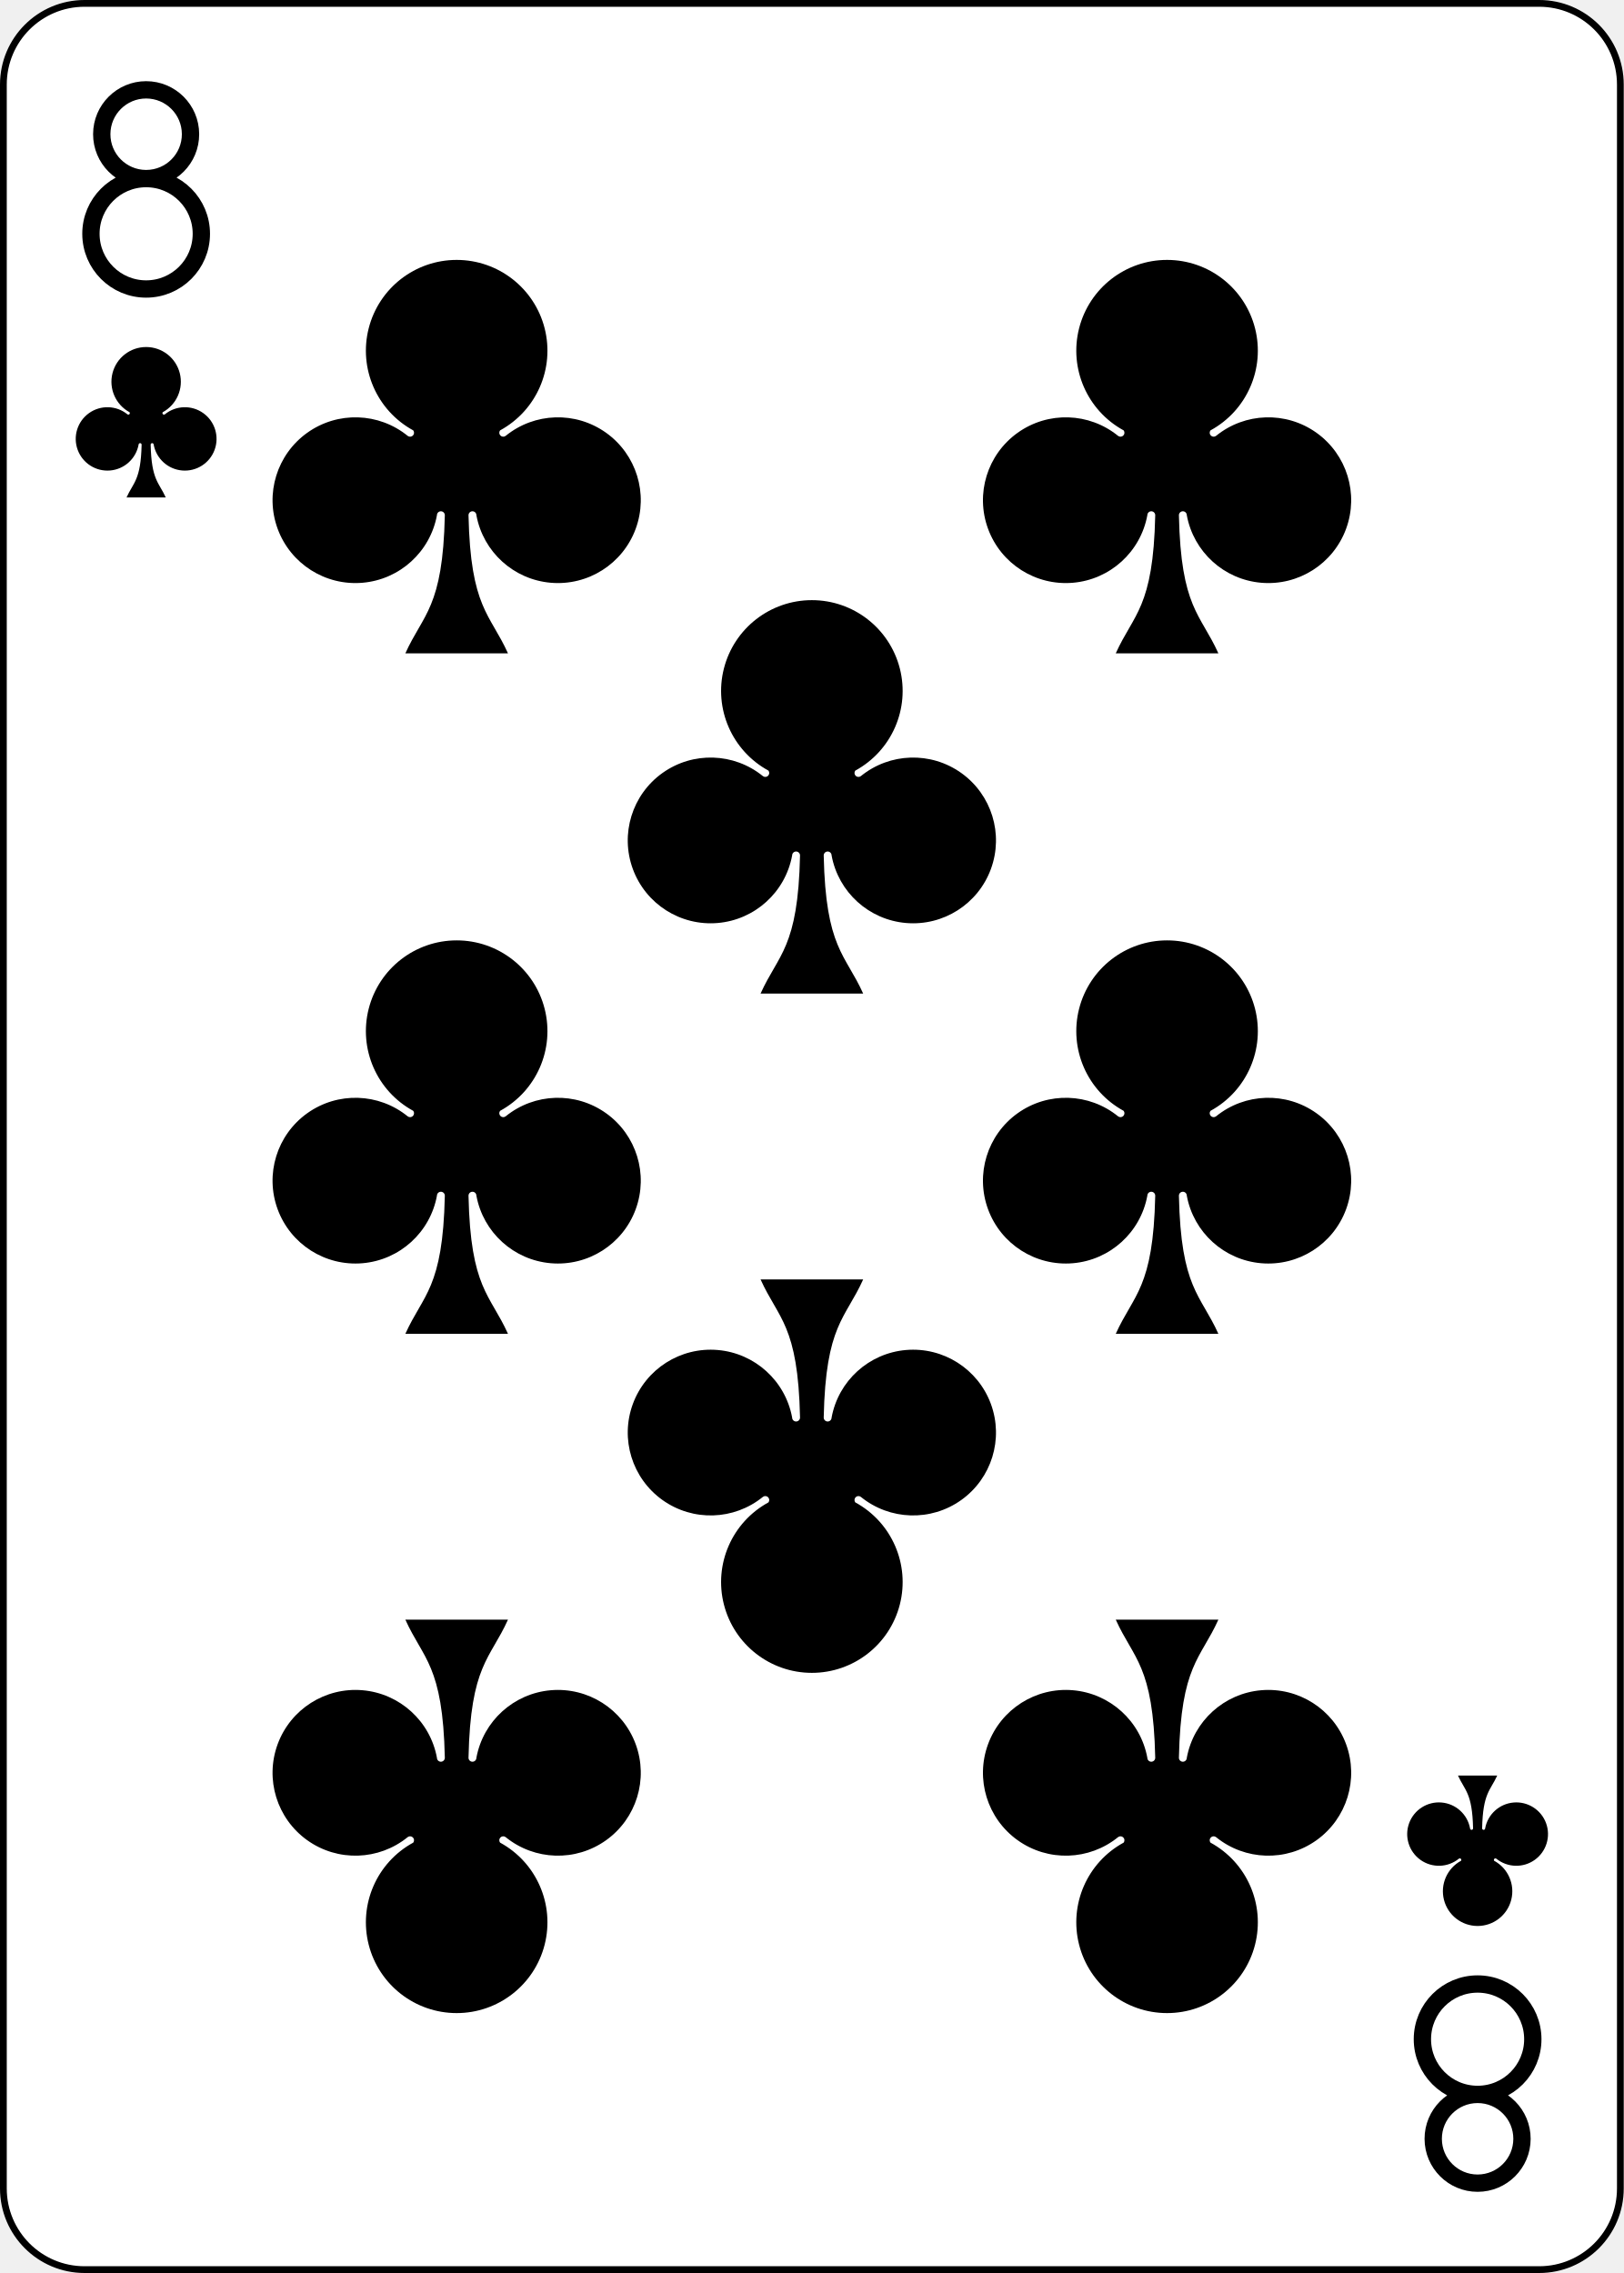
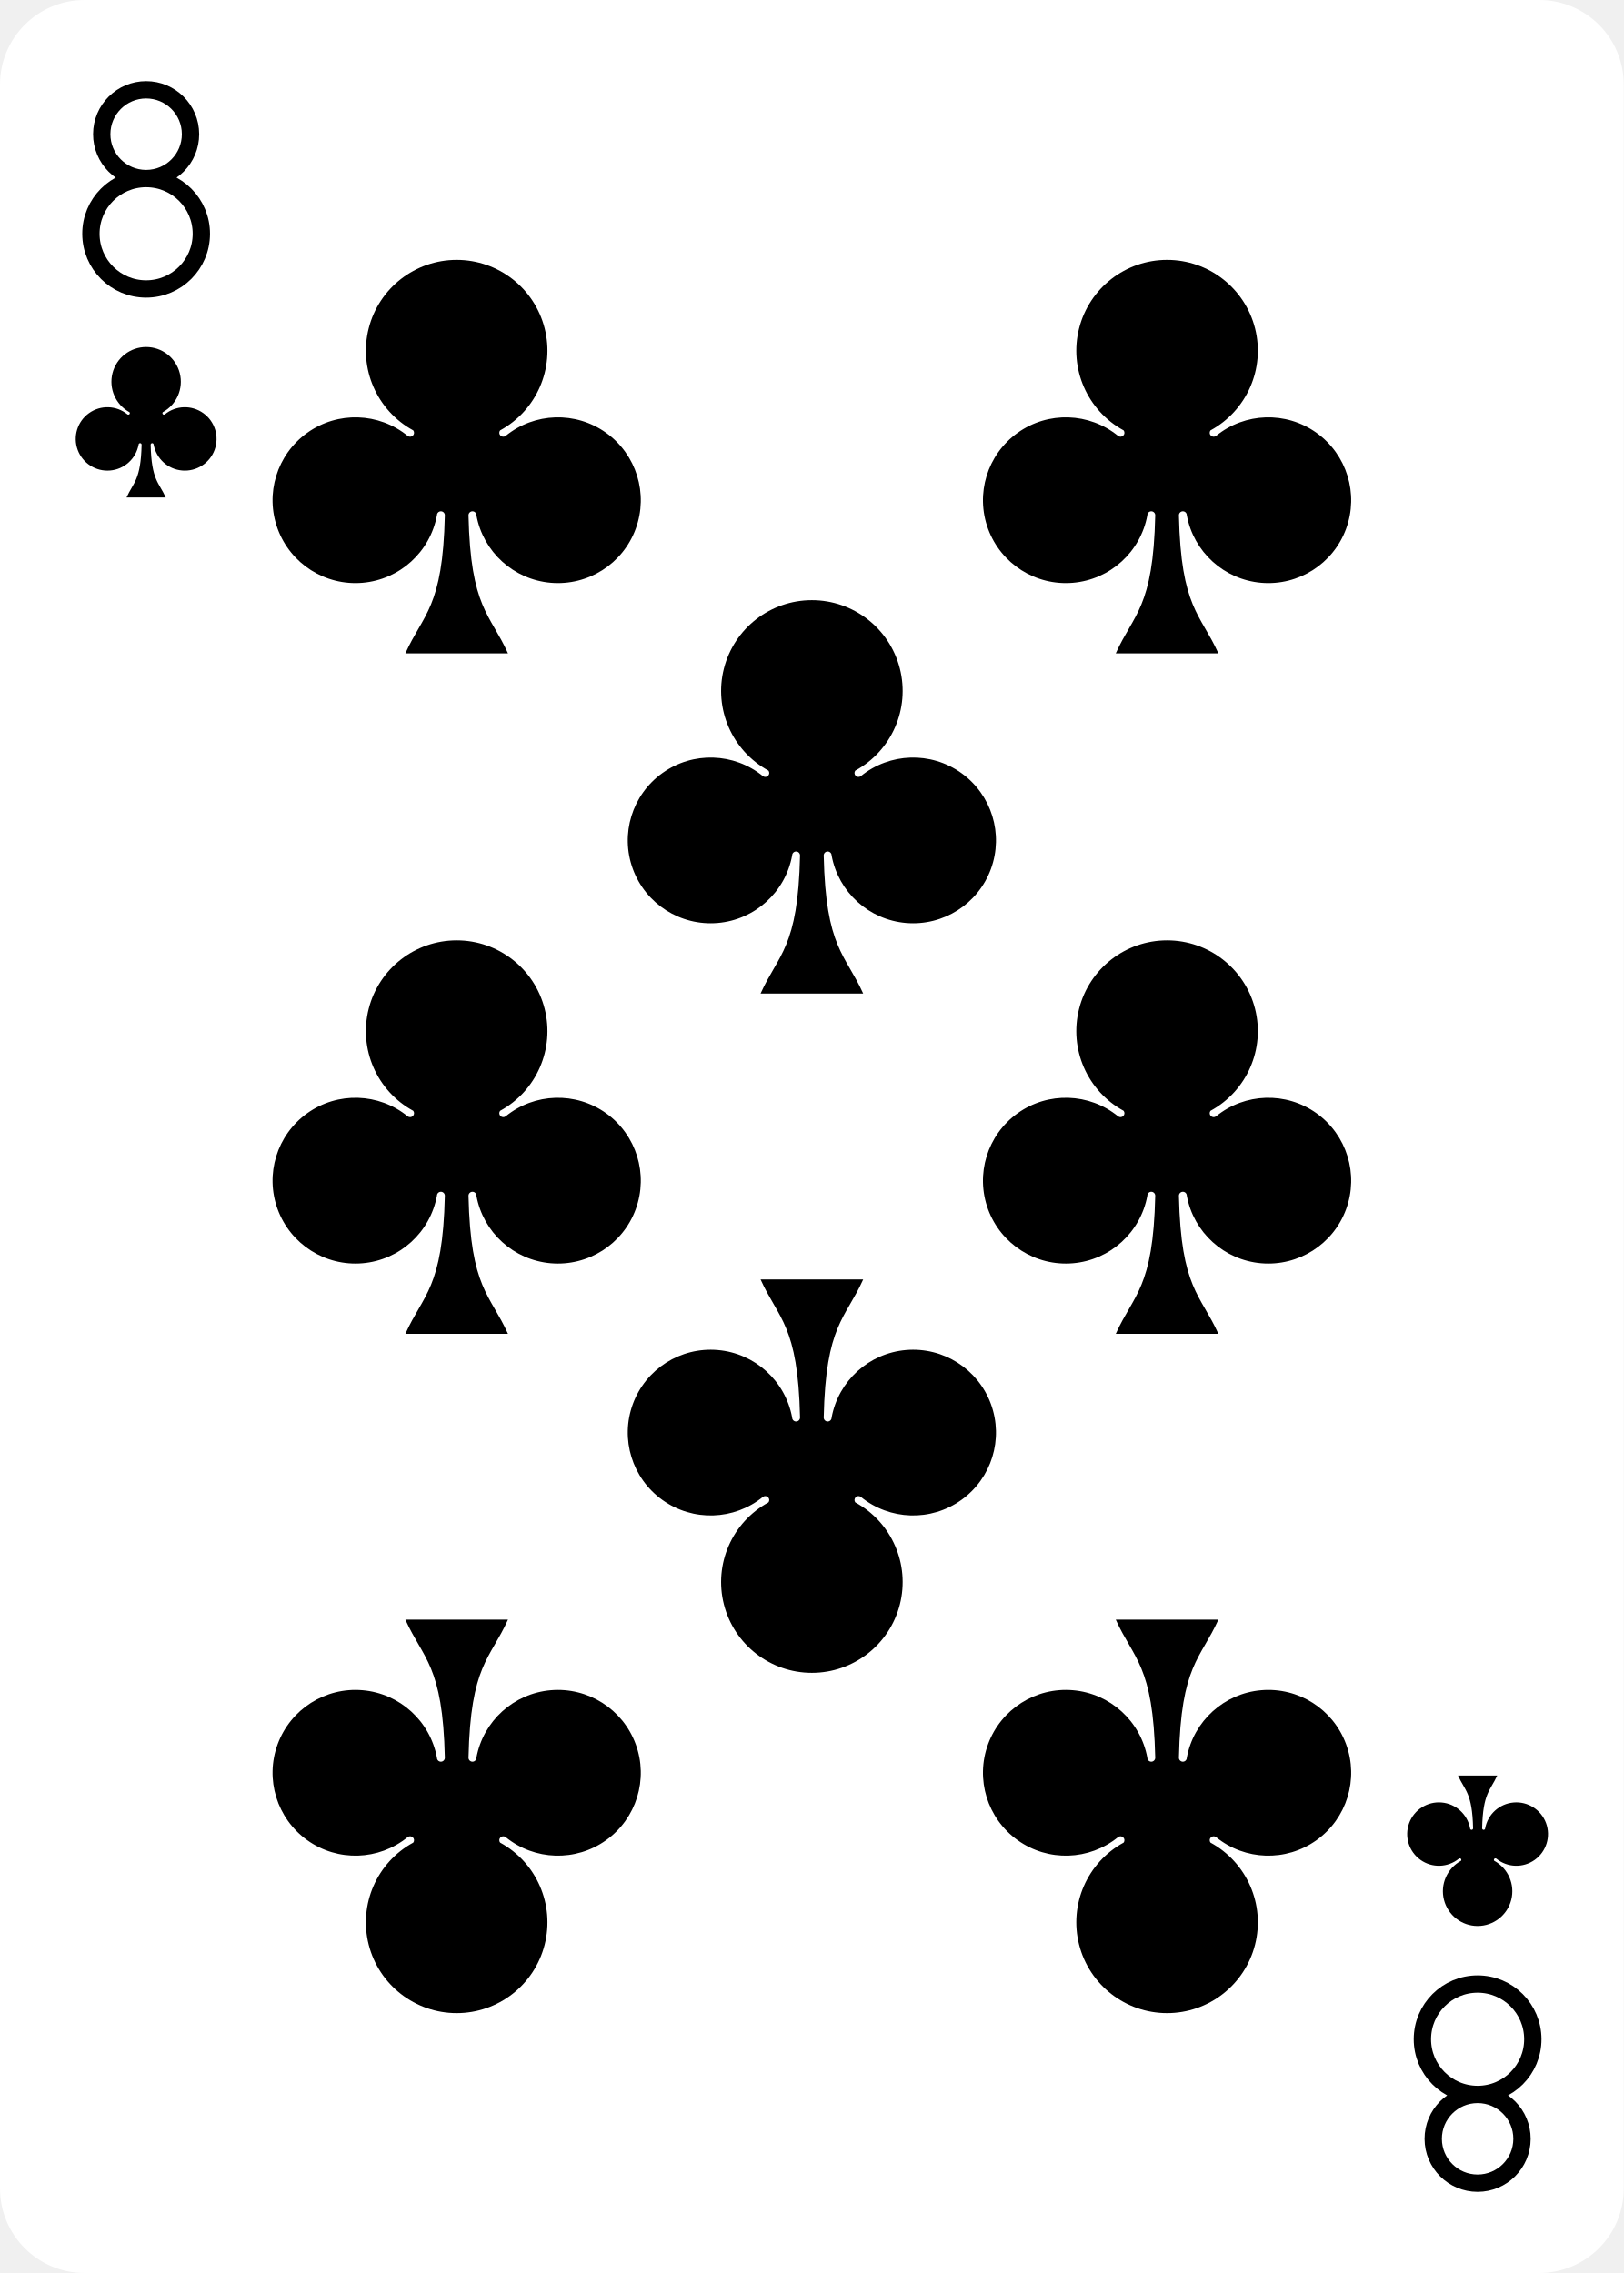
<svg xmlns="http://www.w3.org/2000/svg" xmlns:xlink="http://www.w3.org/1999/xlink" class="card" face="8C" height="13.125in" preserveAspectRatio="none" viewBox="-120 -168 240 336" width="9.375in">
  <style>
    /* CSS pour centrer le SVG dans l'écran */
    svg {
        position: absolute;
        top: 50%;
        left: 50%;
        transform: translate(-50%, -50%);
    }
    body {
        margin: 0;
        overflow: hidden;
    }
</style>
  <defs>
    <symbol id="SC8" viewBox="-600 -600 1200 1200" preserveAspectRatio="xMinYMid">
      <path d="M30 150C35 385 85 400 130 500L-130 500C-85 400 -35 385 -30 150A10 10 0 0 0 -50 150A210 210 0 1 1 -124 -51A10 10 0 0 0 -110 -65A230 230 0 1 1 110 -65A10 10 0 0 0 124 -51A210 210 0 1 1 50 150A10 10 0 0 0 30 150Z" fill="black" />
    </symbol>
    <symbol id="VC8" viewBox="-500 -500 1000 1000" preserveAspectRatio="xMinYMid">
      <path d="M-1 -50A205 205 0 1 1 1 -50L-1 -50A255 255 0 1 0 1 -50Z" stroke="black" stroke-width="80" stroke-linecap="square" stroke-miterlimit="1.5" fill="none" />
    </symbol>
  </defs>
-   <rect width="239" height="335" x="-119.5" y="-167.5" rx="12" ry="12" fill="white" stroke="black" />
+   <rect width="239" height="335" x="-119.5" y="-167.5" rx="12" ry="12" fill="white" stroke="white" />
  <use xlink:href="#VC8" height="32" width="32" x="-114.4" y="-156" />
  <use xlink:href="#SC8" height="26.769" width="26.769" x="-111.784" y="-119" />
  <use xlink:href="#SC8" height="70" width="70" x="-87.501" y="-135.588" />
  <use xlink:href="#SC8" height="70" width="70" x="17.501" y="-135.588" />
  <use xlink:href="#SC8" height="70" width="70" x="-35" y="-85.294" />
  <use xlink:href="#SC8" height="70" width="70" x="-87.501" y="-35" />
  <use xlink:href="#SC8" height="70" width="70" x="17.501" y="-35" />
  <g transform="rotate(180)">
    <use xlink:href="#VC8" height="32" width="32" x="-114.4" y="-156" />
    <use xlink:href="#SC8" height="26.769" width="26.769" x="-111.784" y="-119" />
    <use xlink:href="#SC8" height="70" width="70" x="-87.501" y="-135.588" />
    <use xlink:href="#SC8" height="70" width="70" x="17.501" y="-135.588" />
    <use xlink:href="#SC8" height="70" width="70" x="-35" y="-85.294" />
  </g>
</svg>
